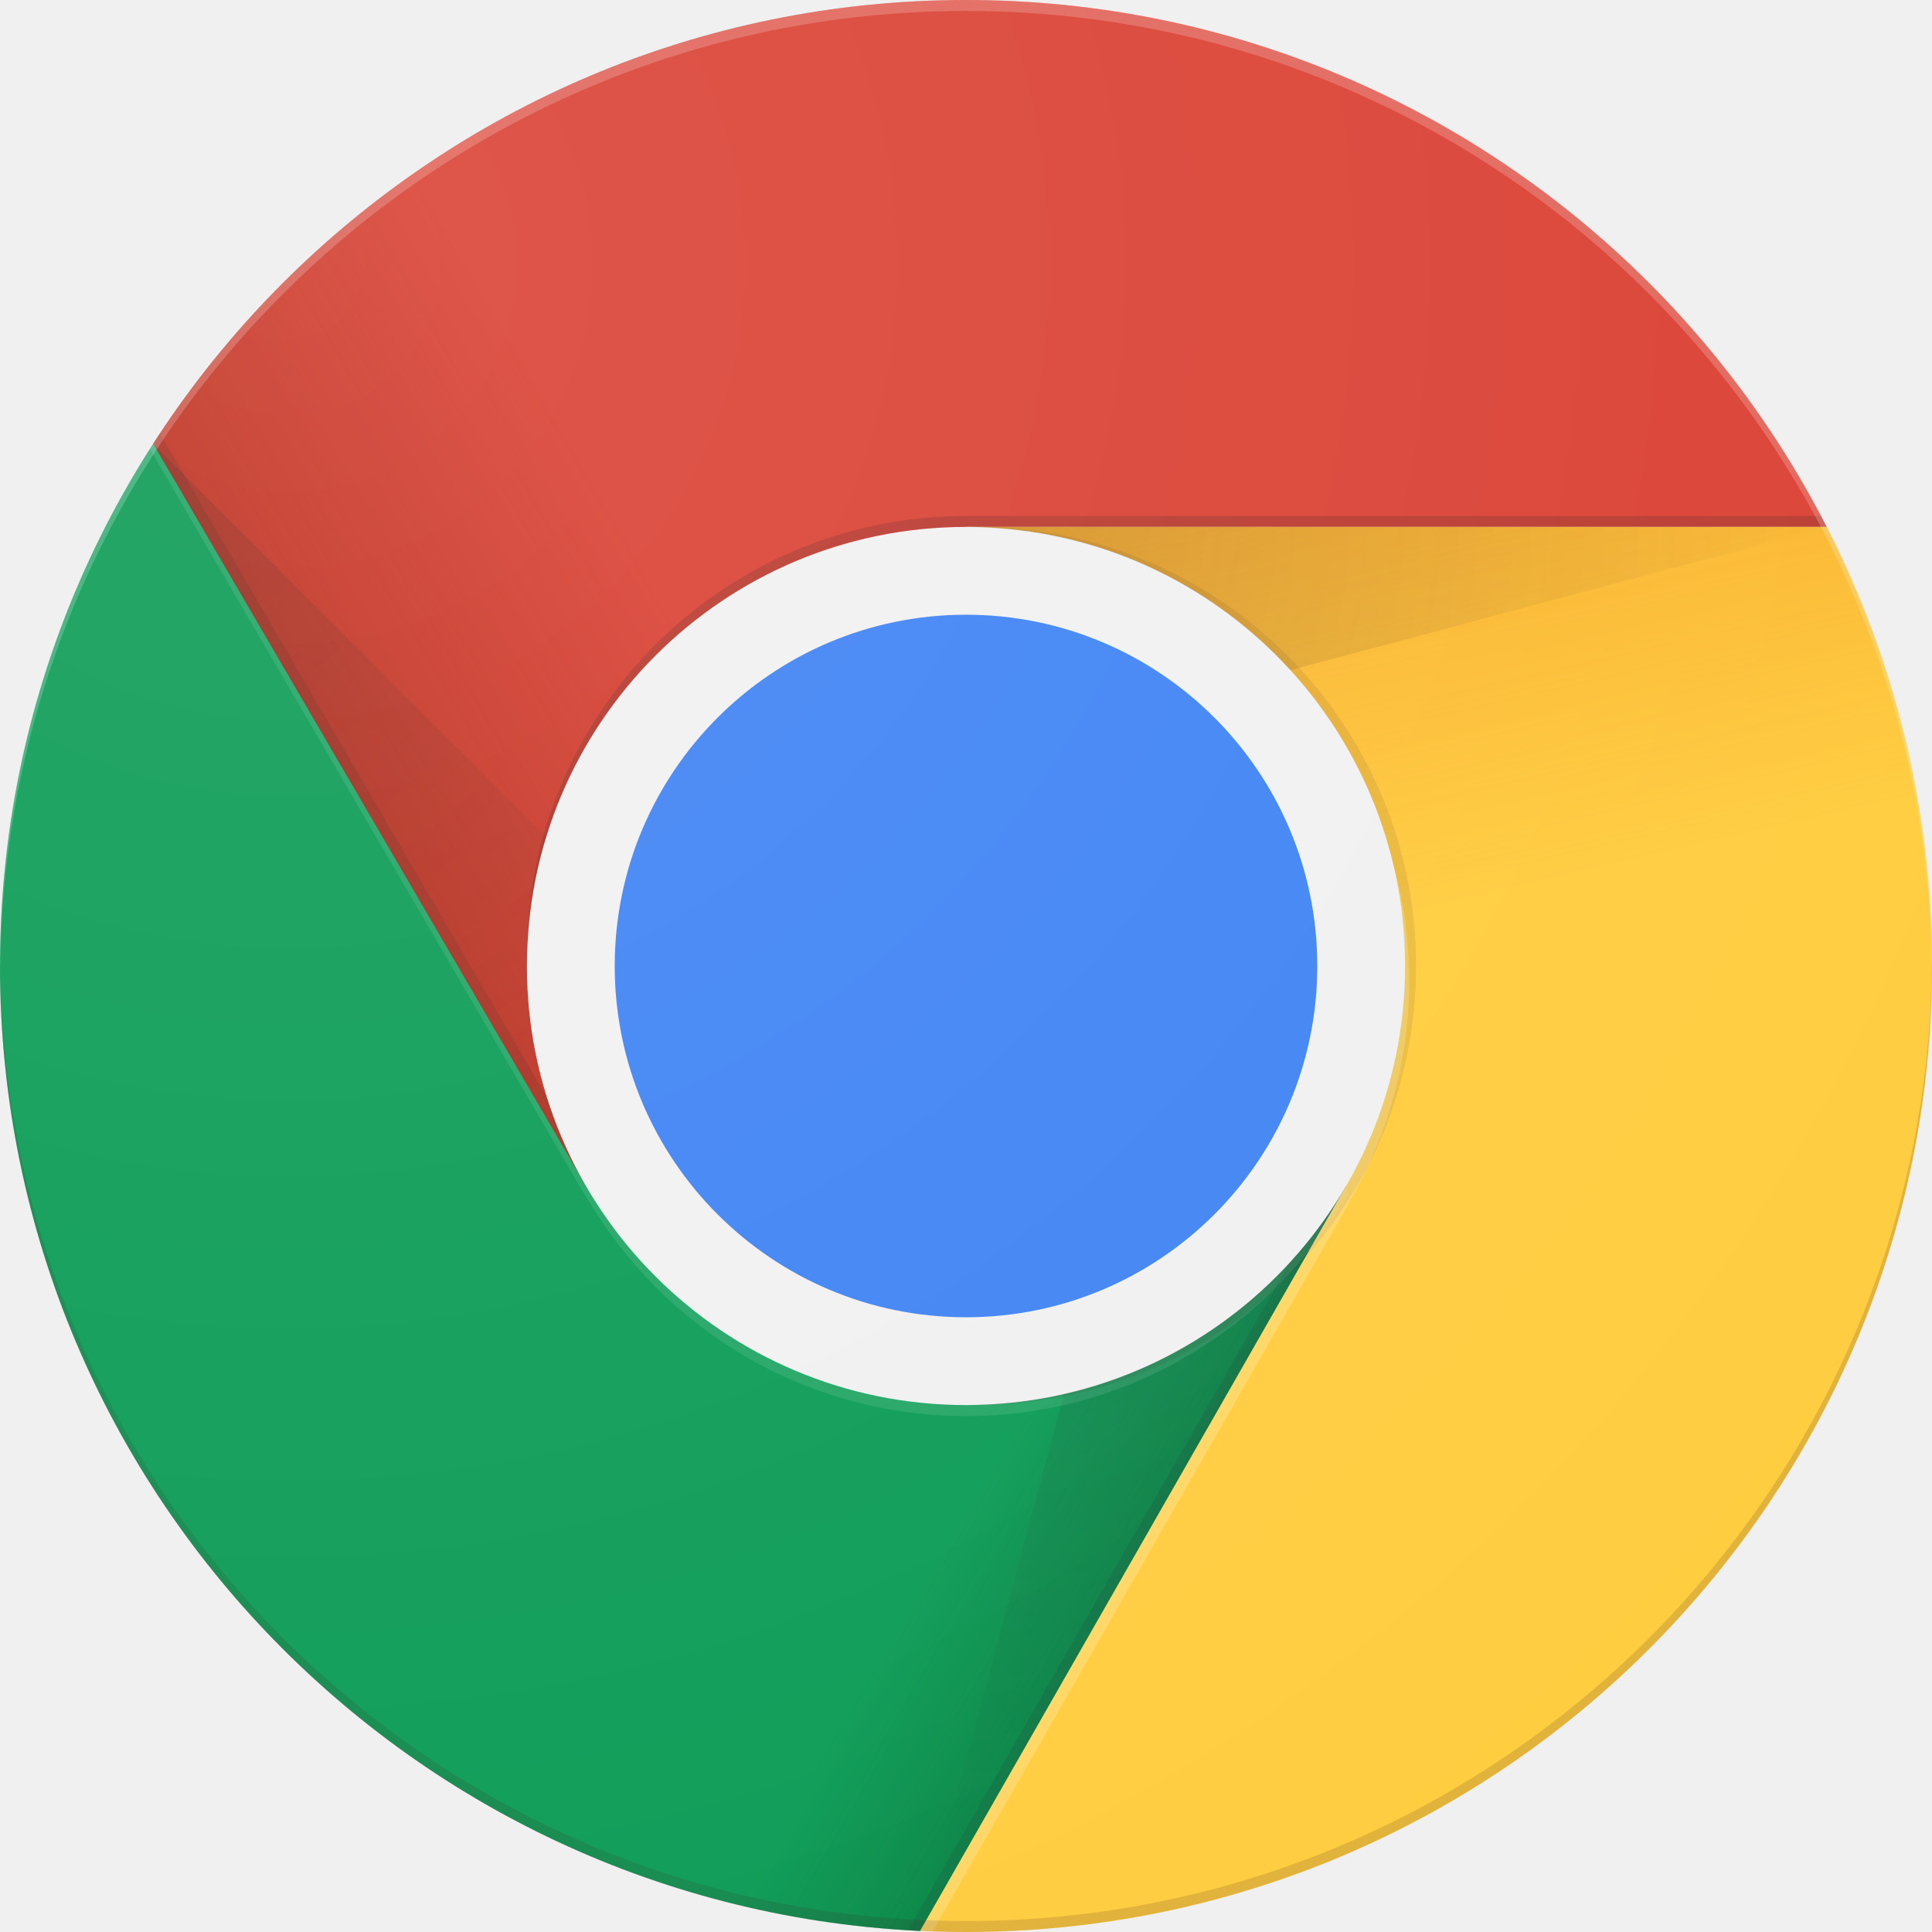
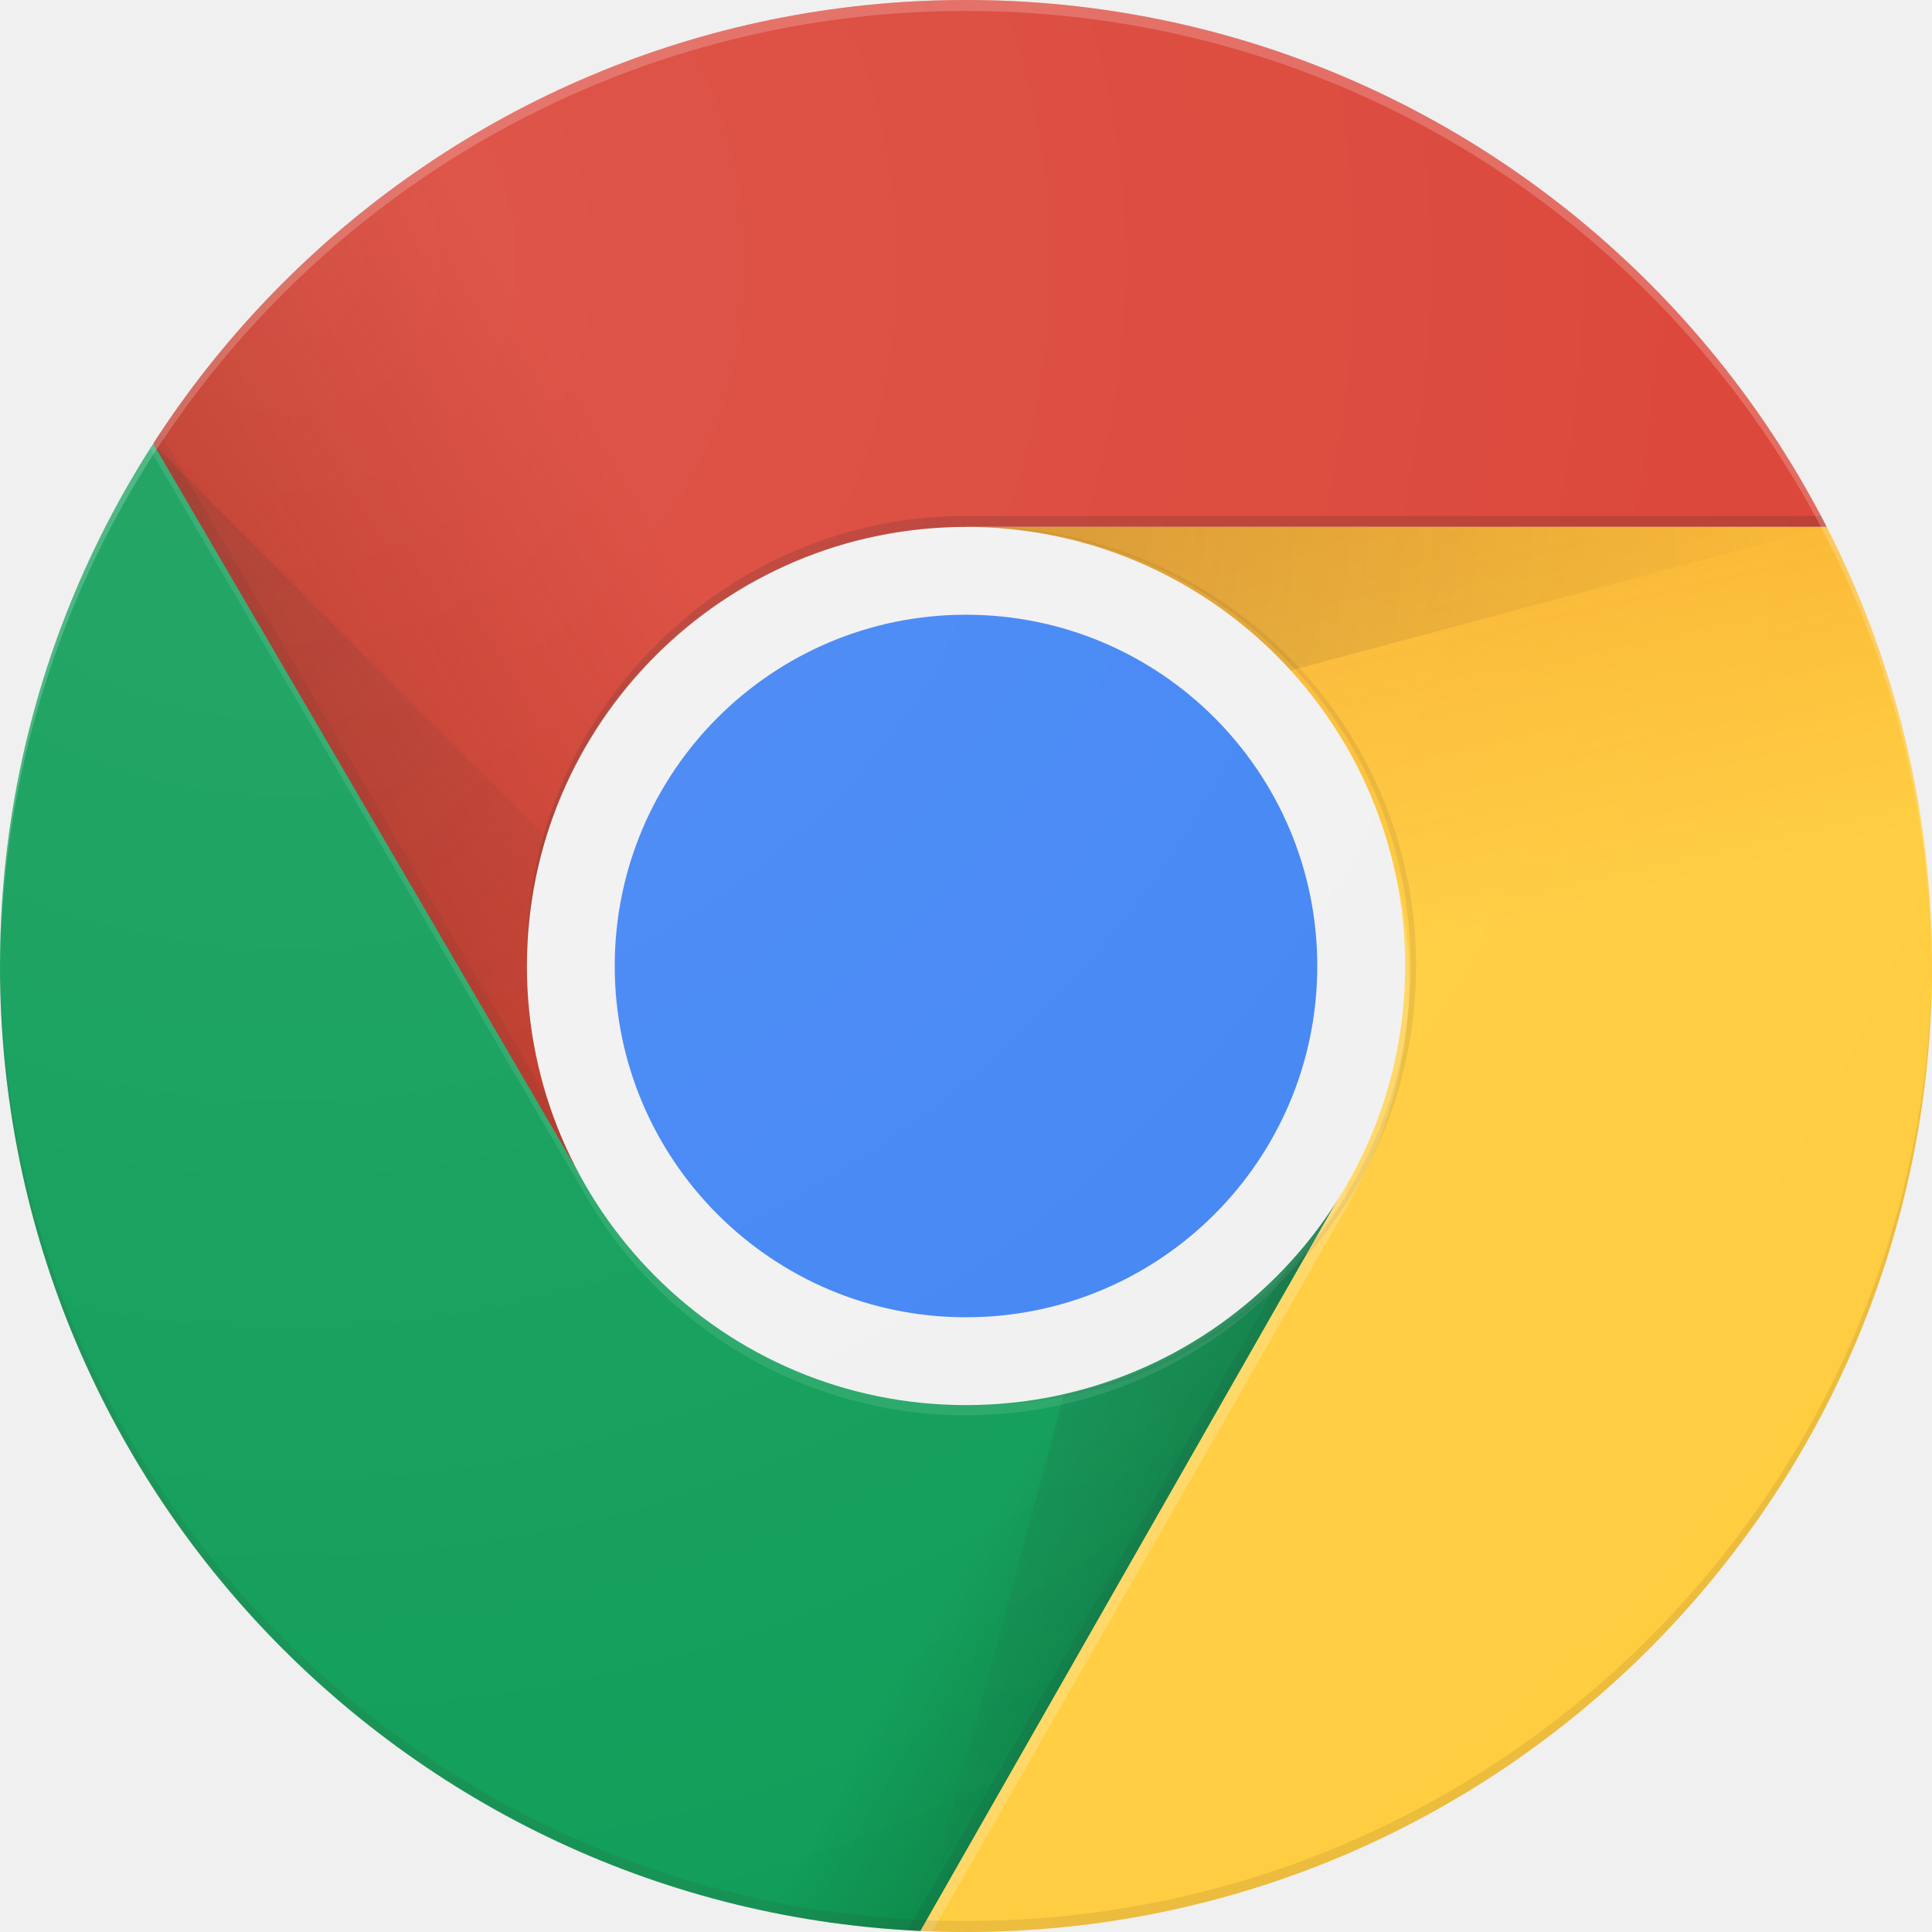
<svg xmlns="http://www.w3.org/2000/svg" xmlns:xlink="http://www.w3.org/1999/xlink" viewBox="1 1 176 176">
  <defs>
    <circle id="a" cy="96" cx="96" r="88" />
  </defs>
  <clipPath id="b">
    <use width="100%" overflow="visible" xlink:href="#a" height="100%" />
  </clipPath>
  <g transform="translate(-7 -7)" clip-path="url(#b)">
-     <path d="m21.97 8v108h39.39l34.64-60h88v-48z" fill="#db4437" />
-     <linearGradient id="c" y2="44.354" gradientUnits="userSpaceOnUse" y1="75.021" x2="81.837" x1="29.337">
+     <path d="M22 8v108h39.4L96 56h88V8z" fill="#db4437" />
+     <linearGradient id="c" y2="44.4" gradientUnits="userSpaceOnUse" y1="75" x2="81.8" x1="29.3">
      <stop stop-color="#A52714" stop-opacity=".6" offset="0" />
-       <stop stop-color="#A52714" stop-opacity="0" offset=".66" />
+       <stop stop-color="#A52714" stop-opacity="0" offset=".7" />
    </linearGradient>
-     <path d="m21.97 8v108h39.39l34.64-60h88v-48z" fill="url(#c)" />
+     <path d="M22 8v108h39.4L96 56h88V8z" fill="url(#c)" />
  </g>
-   <path clip-path="url(#b)" fill-opacity=".15" d="m62.31 115.65l-39.83-68.31-0.58 1 39.54 67.8z" transform="translate(-7 -7)" fill="#3e2723" />
+   <path clip-path="url(#b)" fill-opacity=".1" d="M62.3 115.7L22.5 47.3l-.6 1 39.5 67.8z" transform="translate(-7 -7)" fill="#3e2723" />
  <g transform="translate(-7 -7)" clip-path="url(#b)">
-     <path d="m8 184h83.77l38.88-38.88v-29.12h-69.29l-53.36-91.52z" fill="#0f9d58" />
-     <linearGradient id="d" y2="130.33" gradientUnits="userSpaceOnUse" y1="164.5" x2="52.538" x1="110.87">
+     <path d="M8 184h83.8l38.9-38.9V116H61.4L8 24.5z" fill="#0f9d58" />
+     <linearGradient id="d" y2="130.3" gradientUnits="userSpaceOnUse" y1="164.5" x2="52.5" x1="110.9">
      <stop stop-color="#055524" stop-opacity=".4" offset="0" />
-       <stop stop-color="#055524" stop-opacity="0" offset=".33" />
+       <stop stop-color="#055524" stop-opacity="0" offset=".3" />
    </linearGradient>
-     <path d="m8 184h83.77l38.88-38.88v-29.12h-69.29l-53.36-91.52z" fill="url(#d)" />
+     <path d="M8 184h83.8l38.9-38.9V116H61.4L8 24.5z" fill="url(#d)" />
  </g>
-   <path clip-path="url(#b)" fill-opacity=".15" d="m129.84 117.33l-0.83-0.48-38.39 67.15h1.15l38.1-66.64z" transform="translate(-7 -7)" fill="#263238" />
+   <path clip-path="url(#b)" fill-opacity=".1" d="M129.8 117.3l-.8-.4L90.6 184h1.2l38-66.6z" transform="translate(-7 -7)" fill="#263238" />
  <g transform="translate(-7 -7)" clip-path="url(#b)">
    <defs>
-       <path id="e" d="m8 184h83.77l38.88-38.88v-29.12h-69.29l-53.36-91.52z" />
+       <path id="e" d="M8 184h83.8l38.9-38.9V116H61.4L8 24.5z" />
    </defs>
    <clipPath id="f">
      <use width="100%" overflow="visible" xlink:href="#e" height="100%" />
    </clipPath>
    <g clip-path="url(#f)">
-       <path d="m96 56l34.65 60-38.88 68h92.23v-128z" fill="#ffcd40" />
-       <linearGradient id="g" y2="114.13" gradientUnits="userSpaceOnUse" y1="49.804" x2="136.55" x1="121.86">
+       <path d="M96 56l34.6 60-38.8 68H184V56z" fill="#ffcd40" />
+       <linearGradient id="g" y2="114.1" gradientUnits="userSpaceOnUse" y1="49.8" x2="136.6" x1="121.9">
        <stop stop-color="#EA6100" stop-opacity=".3" offset="0" />
-         <stop stop-color="#EA6100" stop-opacity="0" offset=".66" />
+         <stop stop-color="#EA6100" stop-opacity="0" offset=".7" />
      </linearGradient>
-       <path d="m96 56l34.65 60-38.88 68h92.23v-128z" fill="url(#g)" />
+       <path d="M96 56l34.6 60-38.8 68H184V56z" fill="url(#g)" />
    </g>
  </g>
  <g transform="translate(-7 -7)" clip-path="url(#b)">
-     <path d="m96 56l34.65 60-38.88 68h92.23v-128z" fill="#ffcd40" />
-     <path d="m96 56l34.65 60-38.88 68h92.23v-128z" fill="url(#g)" />
+     <path d="M96 56l34.6 60-38.8 68H184V56z" fill="#ffcd40" />
+     <path d="M96 56l34.6 60-38.8 68H184V56z" fill="url(#g)" />
  </g>
  <g transform="translate(-7 -7)" clip-path="url(#b)">
    <defs>
-       <path id="i" d="m96 56l34.65 60-38.88 68h92.23v-128z" />
+       <path id="h" d="M96 56l34.6 60-38.8 68H184V56z" />
    </defs>
-     <clipPath id="j">
-       <use width="100%" overflow="visible" xlink:href="#i" height="100%" />
+     <clipPath id="i">
+       <use width="100%" overflow="visible" xlink:href="#h" height="100%" />
    </clipPath>
-     <g clip-path="url(#j)">
-       <path d="m21.97 8v108h39.39l34.64-60h88v-48z" fill="#db4437" />
-       <path d="m21.97 8v108h39.39l34.64-60h88v-48z" fill="url(#c)" />
+     <g clip-path="url(#i)">
+       <path d="M22 8v108h39.4L96 56h88V8z" fill="#db4437" />
+       <path d="M22 8v108h39.4L96 56h88V8z" fill="url(#c)" />
    </g>
  </g>
-   <radialGradient id="l" gradientUnits="userSpaceOnUse" cy="55.948" cx="668.18" gradientTransform="translate(-576)" r="84.078">
+   <radialGradient id="j" gradientUnits="userSpaceOnUse" cy="55.9" cx="668.2" gradientTransform="translate(-576)" r="84.1">
    <stop stop-color="#3E2723" stop-opacity=".2" offset="0" />
    <stop stop-color="#3E2723" stop-opacity="0" offset="1" />
  </radialGradient>
-   <path clip-path="url(#b)" d="m96 56v20.95l78.4-20.95z" transform="translate(-7 -7)" fill="url(#l)" />
+   <path clip-path="url(#b)" d="M96 56v21l78.4-21z" transform="translate(-7 -7)" fill="url(#j)" />
  <g transform="translate(-7 -7)" clip-path="url(#b)">
    <defs>
-       <path id="m" d="m21.97 8v40.34l39.39 67.66 34.64-60h88v-48z" />
+       <path id="k" d="M22 8v40.3L61.4 116 96 56h88V8z" />
    </defs>
-     <clipPath id="n">
-       <use width="100%" overflow="visible" xlink:href="#m" height="100%" />
+     <clipPath id="l">
+       <use width="100%" overflow="visible" xlink:href="#k" height="100%" />
    </clipPath>
-     <g clip-path="url(#n)">
-       <path d="m8 184h83.77l38.88-38.88v-29.12h-69.29l-53.36-91.52z" fill="#0f9d58" />
-       <path d="m8 184h83.77l38.88-38.88v-29.12h-69.29l-53.36-91.52z" fill="url(#d)" />
+     <g clip-path="url(#l)">
+       <path d="M8 184h83.8l38.9-38.9V116H61.4L8 24.5z" fill="#0f9d58" />
+       <path d="M8 184h83.8l38.9-38.9V116H61.4L8 24.5z" fill="url(#d)" />
    </g>
  </g>
-   <radialGradient id="p" gradientUnits="userSpaceOnUse" cy="48.52" cx="597.88" gradientTransform="translate(-576)" r="78.044">
+   <radialGradient id="m" gradientUnits="userSpaceOnUse" cy="48.5" cx="597.9" gradientTransform="translate(-576)" r="78">
    <stop stop-color="#3E2723" stop-opacity=".2" offset="0" />
    <stop stop-color="#3E2723" stop-opacity="0" offset="1" />
  </radialGradient>
-   <path clip-path="url(#b)" d="m21.97 48.45l57.25 57.24-17.86 10.31z" transform="translate(-7 -7)" fill="url(#p)" />
-   <radialGradient id="q" gradientUnits="userSpaceOnUse" cy="96.138" cx="671.84" gradientTransform="translate(-576)" r="87.87">
+   <path clip-path="url(#b)" d="M22 48.5l57.2 57.2L61.4 116z" transform="translate(-7 -7)" fill="url(#m)" />
+   <radialGradient id="n" gradientUnits="userSpaceOnUse" cy="96.1" cx="671.8" gradientTransform="translate(-576)" r="87.9">
    <stop stop-color="#263238" stop-opacity=".2" offset="0" />
    <stop stop-color="#263238" stop-opacity="0" offset="1" />
  </radialGradient>
-   <path clip-path="url(#b)" d="m91.83 183.89l20.96-78.2 17.86 10.31z" transform="translate(-7 -7)" fill="url(#q)" />
+   <path clip-path="url(#b)" d="M91.8 183.9l21-78.2 17.8 10.3z" transform="translate(-7 -7)" fill="url(#n)" />
  <g transform="translate(-7 -7)" clip-path="url(#b)">
    <circle cy="96" cx="96" r="40" fill="#f1f1f1" />
    <circle cy="96" cx="96" r="32" fill="#4285f4" />
  </g>
  <g transform="translate(-7 -7)" clip-path="url(#b)">
-     <path fill-opacity=".2" d="m96 55c-22.09 0-40 17.91-40 40v1c0-22.09 17.91-40 40-40h88v-1h-88z" fill="#3e2723" />
-     <path fill-opacity=".1" d="m130.6 116c-6.92 11.94-19.81 20-34.6 20-14.8 0-27.69-8.06-34.61-20h-0.04l-53.35-91.52v1l53.36 91.52h0.04c6.92 11.94 19.81 20 34.61 20 14.79 0 27.68-8.05 34.6-20h0.05v-1h-0.06z" fill="#fff" />
-     <path opacity=".1" d="m97 56c-0.17 0-0.33 0.02-0.5 0.03 21.86 0.27 39.5 18.05 39.5 39.97s-17.64 39.7-39.5 39.97c0.17 0 0.33 0.03 0.5 0.03 22.09 0 40-17.91 40-40s-17.91-40-40-40z" fill="#3e2723" />
-     <path fill-opacity=".2" d="m131 117.33c3.4-5.88 5.37-12.68 5.37-19.96 0-4.22-0.66-8.28-1.87-12.09 0.95 3.42 1.5 7.01 1.5 10.73 0 7.28-1.97 14.08-5.37 19.96l0.02 0.04-38.88 68h1.16l38.09-66.64-0.02-0.04z" fill="#fff" />
+     <path fill-opacity=".2" d="M96 55c-22 0-40 18-40 40v1c0-22 18-40 40-40h88v-1H96z" fill="#3e2723" />
+     <path fill-opacity=".1" d="M130.6 116a40 40 0 0 1-69.2 0L8 24.5v1L61.4 117a40 40 0 0 0 69.2 0v-1z" fill="#fff" />
+     <path opacity=".1" d="M97 56h-.5a40 40 0 0 1 0 80h.5a40 40 0 0 0 0-80z" fill="#3e2723" />
+     <path fill-opacity=".2" d="M131 117.3a39.7 39.7 0 0 0 3.5-32 40 40 0 0 1-3.9 30.7l-38.8 68h1.1l38.1-66.6z" fill="#fff" />
  </g>
  <g transform="translate(-7 -7)" clip-path="url(#b)">
-     <path fill-opacity=".2" d="m96 9c48.43 0 87.72 39.13 87.99 87.5 0-0.17 0.01-0.33 0.01-0.5 0-48.6-39.4-88-88-88s-88 39.4-88 88c0 0.17 0.01 0.33 0.01 0.5 0.27-48.37 39.56-87.5 87.99-87.5z" fill="#fff" />
-     <path fill-opacity=".15" d="m96 183c48.43 0 87.72-39.13 87.99-87.5 0 0.17 0.01 0.33 0.01 0.5 0 48.6-39.4 88-88 88s-88-39.4-88-88c0-0.17 0.01-0.33 0.01-0.5 0.27 48.37 39.56 87.5 87.99 87.5z" fill="#3e2723" />
+     <path fill-opacity=".2" d="M96 9a88 88 0 0 1 88 87.5V96A88 88 0 0 0 8 96v.5A88 88 0 0 1 96 9z" fill="#fff" />
+     <path fill-opacity=".1" d="M96 183a88 88 0 0 0 88-87.5v.5A88 88 0 0 1 8 96v-.5A88 88 0 0 0 96 183z" fill="#3e2723" />
  </g>
-   <radialGradient id="r" gradientUnits="userSpaceOnUse" cy="32.014" cx="34.286" gradientTransform="translate(-7 -7)" r="176.75">
+   <radialGradient id="o" gradientUnits="userSpaceOnUse" cy="32" cx="34.3" gradientTransform="translate(-7 -7)" r="176.8">
    <stop stop-color="#fff" stop-opacity=".1" offset="0" />
    <stop stop-color="#fff" stop-opacity="0" offset="1" />
  </radialGradient>
-   <circle cy="89" cx="89" r="88" fill="url(#r)" />
+   <circle cy="89" cx="89" r="88" fill="url(#o)" />
</svg>
